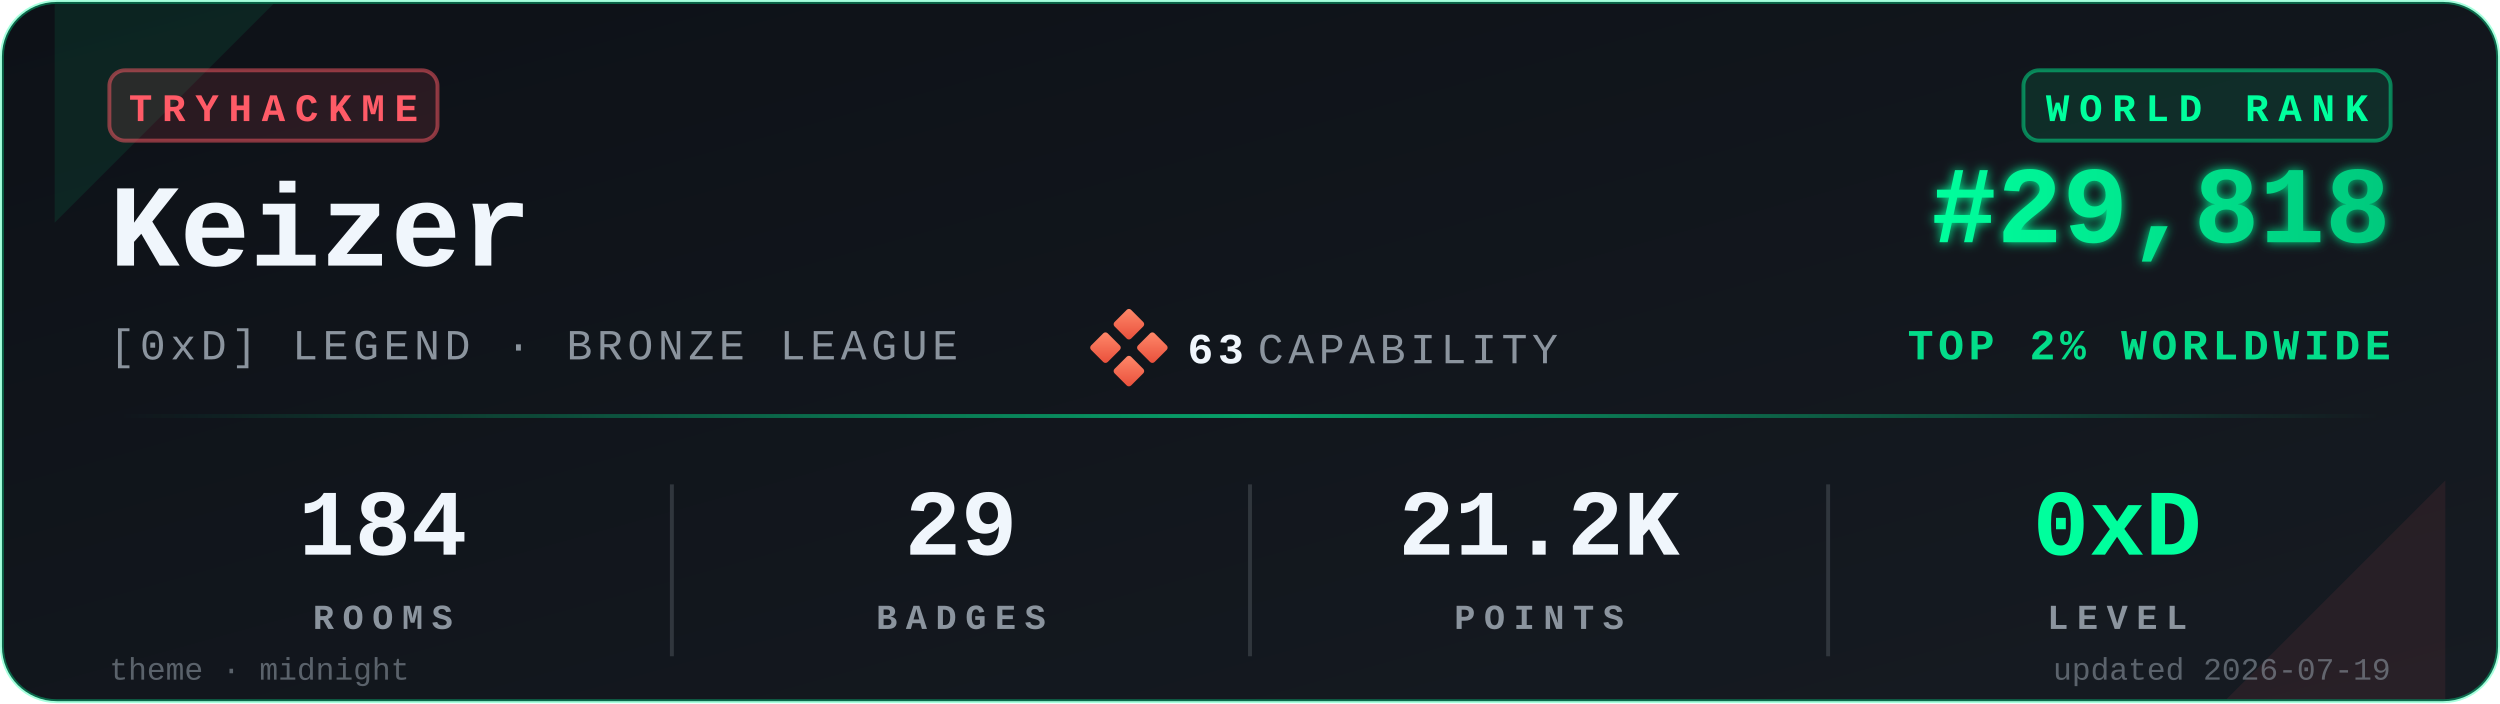
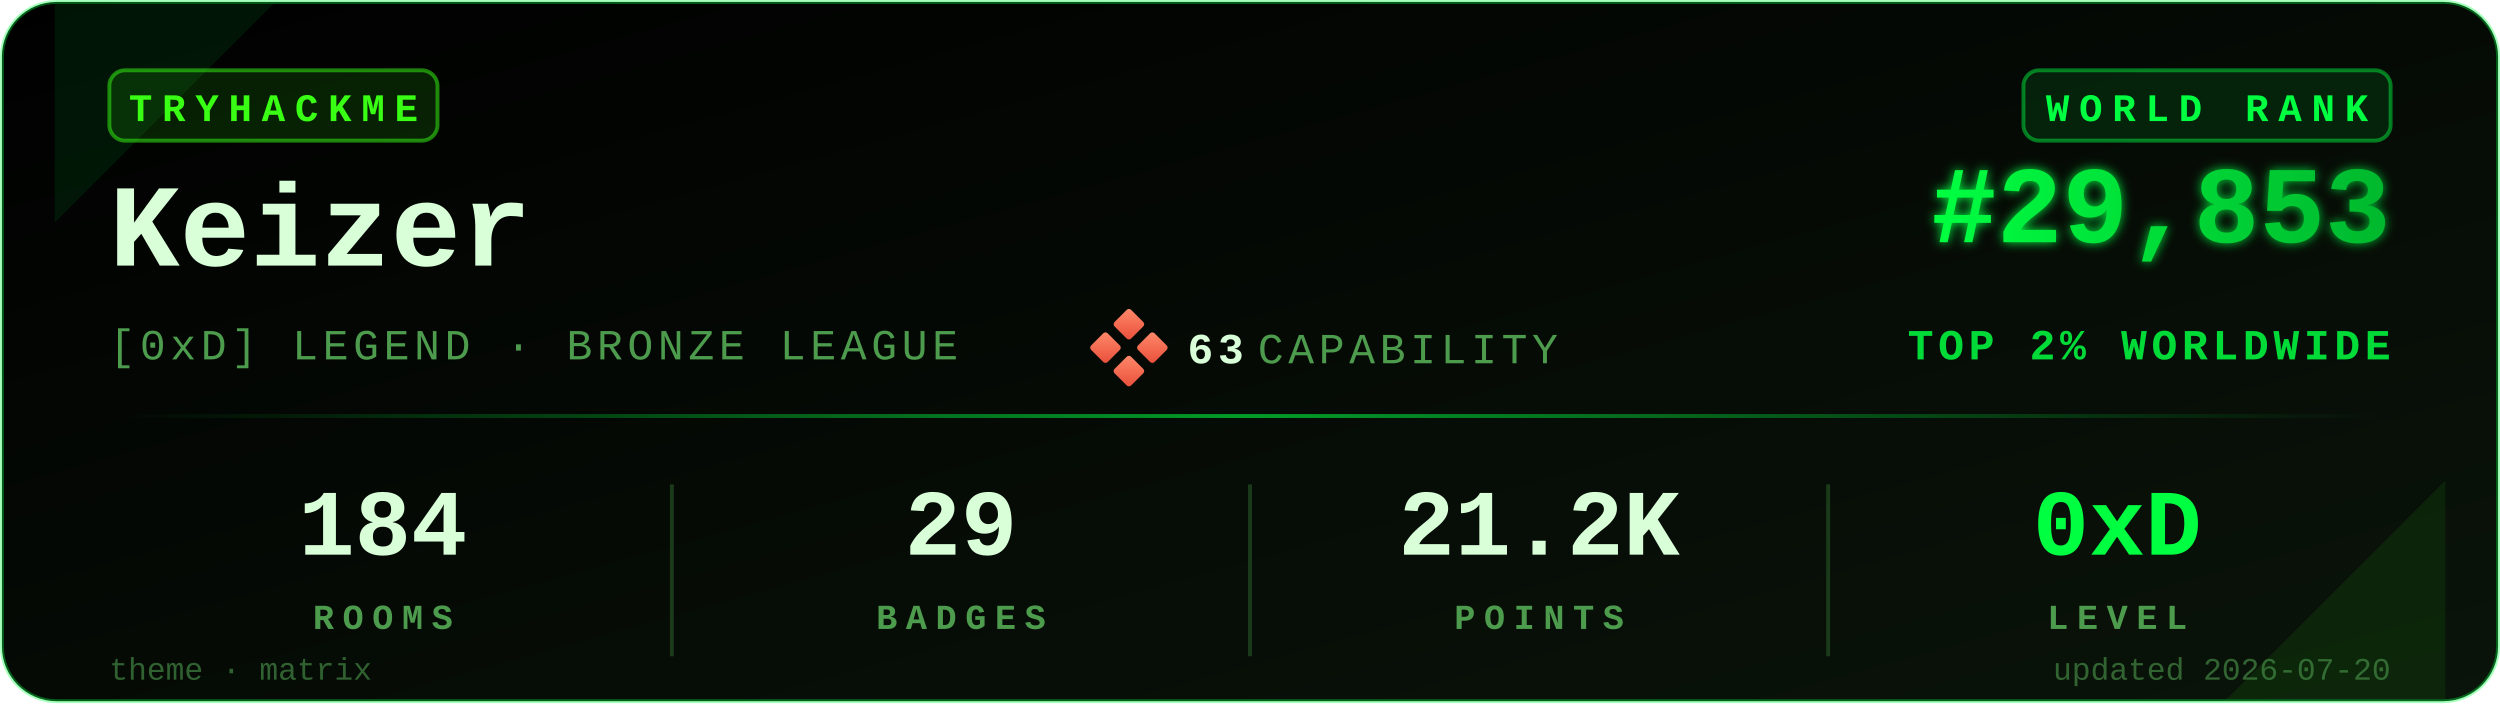
<svg xmlns="http://www.w3.org/2000/svg" viewBox="0 0 640 180" width="640" height="180" role="img" aria-label="TryHackMe stats for Keizer">
  <defs>
    <linearGradient id="bgGrad" x1="0" y1="0" x2="1" y2="1">
-       <stop offset="0%" stop-color="#0d1117" />
-       <stop offset="100%" stop-color="#161b22" />
+       <stop offset="0%" stop-color="#000000" />
+       <stop offset="100%" stop-color="#0a140a" />
    </linearGradient>
    <linearGradient id="rankGrad" x1="0" y1="0" x2="1" y2="0">
-       <stop offset="0%" stop-color="#00FF9D" />
-       <stop offset="100%" stop-color="#00C97D" />
+       <stop offset="0%" stop-color="#00FF41" />
+       <stop offset="100%" stop-color="#00B82E" />
    </linearGradient>
    <linearGradient id="accentGrad" x1="0" y1="0" x2="1" y2="0">
-       <stop offset="0%" stop-color="#00FF9D" stop-opacity="0" />
-       <stop offset="50%" stop-color="#00FF9D" stop-opacity="0.6" />
-       <stop offset="100%" stop-color="#00FF9D" stop-opacity="0" />
+       <stop offset="0%" stop-color="#00FF41" stop-opacity="0" />
+       <stop offset="50%" stop-color="#00FF41" stop-opacity="0.6" />
+       <stop offset="100%" stop-color="#00FF41" stop-opacity="0" />
    </linearGradient>
    <linearGradient id="capGrad" x1="0" y1="0" x2="1" y2="1">
      <stop offset="0%" stop-color="#ff8a6b" />
      <stop offset="100%" stop-color="#e94e3a" />
    </linearGradient>
    <filter id="glow" x="-20%" y="-20%" width="140%" height="140%">
      <feGaussianBlur stdDeviation="1.4" result="b" />
      <feMerge>
        <feMergeNode in="b" />
        <feMergeNode in="SourceGraphic" />
      </feMerge>
    </filter>
  </defs>
-   <rect x="0.5" y="0.5" width="639" height="179" rx="14" ry="14" fill="url(#bgGrad)" stroke="#00FF9D" stroke-opacity="0.35" stroke-width="1" />
-   <path d="M 14,1 L 70,1 L 14,57 Z" fill="#00FF9D" opacity="0.08" />
-   <path d="M 626,179 L 570,179 L 626,123 Z" fill="#FF5B67" opacity="0.08" />
+   <rect x="0.5" y="0.5" width="639" height="179" rx="14" ry="14" fill="url(#bgGrad)" stroke="#00FF41" stroke-opacity="0.35" stroke-width="1" />
+   <path d="M 14,1 L 70,1 L 14,57 Z" fill="#00FF41" opacity="0.08" />
+   <path d="M 626,179 L 570,179 L 626,123 Z" fill="#39FF14" opacity="0.08" />
  <g transform="translate(28,18)">
-     <rect x="0" y="0" width="84" height="18" rx="4" ry="4" fill="#FF5B67" fill-opacity="0.12" stroke="#FF5B67" stroke-opacity="0.5" />
-     <text x="42" y="13" fill="#FF5B67" font-family="ui-monospace,'SF Mono','Menlo','Cascadia Code','Consolas','Liberation Mono',monospace" font-size="10" font-weight="700" letter-spacing="2.5" text-anchor="middle">TRYHACKME</text>
+     <rect x="0" y="0" width="84" height="18" rx="4" ry="4" fill="#39FF14" fill-opacity="0.12" stroke="#39FF14" stroke-opacity="0.5" />
+     <text x="42" y="13" fill="#39FF14" font-family="ui-monospace,'SF Mono','Menlo','Cascadia Code','Consolas','Liberation Mono',monospace" font-size="10" font-weight="700" letter-spacing="2.5" text-anchor="middle">TRYHACKME</text>
  </g>
-   <text x="28" y="68" fill="#f0f6fc" font-family="ui-monospace,'SF Mono','Menlo','Cascadia Code','Consolas','Liberation Mono',monospace" font-size="30" font-weight="700">Keizer</text>
-   <text x="28" y="92" fill="#8b949e" font-family="ui-monospace,'SF Mono','Menlo','Cascadia Code','Consolas','Liberation Mono',monospace" font-size="11" font-weight="500" letter-spacing="1.2">[0xD] LEGEND · BRONZE LEAGUE</text>
+   <text x="28" y="68" fill="#D9FFD9" font-family="ui-monospace,'SF Mono','Menlo','Cascadia Code','Consolas','Liberation Mono',monospace" font-size="30" font-weight="700">Keizer</text>
+   <text x="28" y="92" fill="#4D9C4D" font-family="ui-monospace,'SF Mono','Menlo','Cascadia Code','Consolas','Liberation Mono',monospace" font-size="11" font-weight="500" letter-spacing="1.2">[0xD] LEGEND · BRONZE LEAGUE</text>
  <g transform="translate(280,80)">
    <rect x="6" y="0" width="6" height="6" rx="0.8" fill="url(#capGrad)" transform="rotate(45 9 3)" />
    <rect x="0" y="6" width="6" height="6" rx="0.8" fill="url(#capGrad)" transform="rotate(45 3 9)" />
    <rect x="12" y="6" width="6" height="6" rx="0.8" fill="url(#capGrad)" transform="rotate(45 15 9)" />
    <rect x="6" y="12" width="6" height="6" rx="0.8" fill="url(#capGrad)" transform="rotate(45 9 15)" />
-     <text x="24" y="13" fill="#f0f6fc" font-family="ui-monospace,'SF Mono','Menlo','Cascadia Code','Consolas','Liberation Mono',monospace" font-size="11" font-weight="700" letter-spacing="1.2">63</text>
-     <text x="42" y="13" fill="#8b949e" font-family="ui-monospace,'SF Mono','Menlo','Cascadia Code','Consolas','Liberation Mono',monospace" font-size="11" font-weight="500" letter-spacing="1.2">CAPABILITY</text>
+     <text x="24" y="13" fill="#D9FFD9" font-family="ui-monospace,'SF Mono','Menlo','Cascadia Code','Consolas','Liberation Mono',monospace" font-size="11" font-weight="700" letter-spacing="1.2">63</text>
+     <text x="42" y="13" fill="#4D9C4D" font-family="ui-monospace,'SF Mono','Menlo','Cascadia Code','Consolas','Liberation Mono',monospace" font-size="11" font-weight="500" letter-spacing="1.2">CAPABILITY</text>
  </g>
  <g transform="translate(612,18)">
-     <rect x="-94" y="0" width="94" height="18" rx="4" ry="4" fill="#00FF9D" fill-opacity="0.10" stroke="#00FF9D" stroke-opacity="0.45" />
-     <text x="-47" y="13" fill="#00FF9D" font-family="ui-monospace,'SF Mono','Menlo','Cascadia Code','Consolas','Liberation Mono',monospace" font-size="10" font-weight="700" letter-spacing="2.5" text-anchor="middle">WORLD RANK</text>
+     <rect x="-94" y="0" width="94" height="18" rx="4" ry="4" fill="#00FF41" fill-opacity="0.10" stroke="#00FF41" stroke-opacity="0.45" />
+     <text x="-47" y="13" fill="#00FF41" font-family="ui-monospace,'SF Mono','Menlo','Cascadia Code','Consolas','Liberation Mono',monospace" font-size="10" font-weight="700" letter-spacing="2.5" text-anchor="middle">WORLD RANK</text>
  </g>
-   <text x="612" y="62" fill="url(#rankGrad)" font-family="ui-monospace,'SF Mono','Menlo','Cascadia Code','Consolas','Liberation Mono',monospace" font-size="28" font-weight="700" text-anchor="end" filter="url(#glow)">#29,818</text>
-   <text x="612" y="92" fill="#00FF9D" fill-opacity="0.85" font-family="ui-monospace,'SF Mono','Menlo','Cascadia Code','Consolas','Liberation Mono',monospace" font-size="11" font-weight="600" letter-spacing="1.2" text-anchor="end">TOP 2% WORLDWIDE</text>
+   <text x="612" y="62" fill="url(#rankGrad)" font-family="ui-monospace,'SF Mono','Menlo','Cascadia Code','Consolas','Liberation Mono',monospace" font-size="28" font-weight="700" text-anchor="end" filter="url(#glow)">#29,853</text>
+   <text x="612" y="92" fill="#00FF41" fill-opacity="0.85" font-family="ui-monospace,'SF Mono','Menlo','Cascadia Code','Consolas','Liberation Mono',monospace" font-size="11" font-weight="600" letter-spacing="1.2" text-anchor="end">TOP 2% WORLDWIDE</text>
  <rect x="28" y="106" width="584" height="1" fill="url(#accentGrad)" />
  <g font-family="ui-monospace,'SF Mono','Menlo','Cascadia Code','Consolas','Liberation Mono',monospace" text-anchor="middle">
-     <text x="98" y="142" fill="#f0f6fc" font-size="24" font-weight="700">184</text>
-     <text x="98" y="161" fill="#8b949e" font-size="9" font-weight="600" letter-spacing="2.2">ROOMS</text>
-     <text x="246" y="142" fill="#f0f6fc" font-size="24" font-weight="700">29</text>
-     <text x="246" y="161" fill="#8b949e" font-size="9" font-weight="600" letter-spacing="2.2">BADGES</text>
-     <text x="394" y="142" fill="#f0f6fc" font-size="24" font-weight="700">21.2K</text>
-     <text x="394" y="161" fill="#8b949e" font-size="9" font-weight="600" letter-spacing="2.2">POINTS</text>
-     <text x="542" y="142" fill="#00FF9D" font-size="24" font-weight="700">0xD</text>
-     <text x="542" y="161" fill="#8b949e" font-size="9" font-weight="600" letter-spacing="2.2">LEVEL</text>
+     <text x="98" y="142" fill="#D9FFD9" font-size="24" font-weight="700">184</text>
+     <text x="98" y="161" fill="#4D9C4D" font-size="9" font-weight="600" letter-spacing="2.2">ROOMS</text>
+     <text x="246" y="142" fill="#D9FFD9" font-size="24" font-weight="700">29</text>
+     <text x="246" y="161" fill="#4D9C4D" font-size="9" font-weight="600" letter-spacing="2.2">BADGES</text>
+     <text x="394" y="142" fill="#D9FFD9" font-size="24" font-weight="700">21.2K</text>
+     <text x="394" y="161" fill="#4D9C4D" font-size="9" font-weight="600" letter-spacing="2.2">POINTS</text>
+     <text x="542" y="142" fill="#00FF41" font-size="24" font-weight="700">0xD</text>
+     <text x="542" y="161" fill="#4D9C4D" font-size="9" font-weight="600" letter-spacing="2.2">LEVEL</text>
  </g>
-   <line x1="172" y1="124" x2="172" y2="168" stroke="#30363d" stroke-width="1" />
-   <line x1="320" y1="124" x2="320" y2="168" stroke="#30363d" stroke-width="1" />
-   <line x1="468" y1="124" x2="468" y2="168" stroke="#30363d" stroke-width="1" />
-   <text x="28" y="174" fill="#8b949e" fill-opacity="0.6" font-family="ui-monospace,'SF Mono','Menlo','Cascadia Code','Consolas','Liberation Mono',monospace" font-size="8" font-weight="500">theme · midnight</text>
-   <text x="612" y="174" fill="#8b949e" fill-opacity="0.6" font-family="ui-monospace,'SF Mono','Menlo','Cascadia Code','Consolas','Liberation Mono',monospace" font-size="8" font-weight="500" text-anchor="end">updated 2026-07-19</text>
+   <line x1="172" y1="124" x2="172" y2="168" stroke="#1a3a1a" stroke-width="1" />
+   <line x1="320" y1="124" x2="320" y2="168" stroke="#1a3a1a" stroke-width="1" />
+   <line x1="468" y1="124" x2="468" y2="168" stroke="#1a3a1a" stroke-width="1" />
+   <text x="28" y="174" fill="#4D9C4D" fill-opacity="0.6" font-family="ui-monospace,'SF Mono','Menlo','Cascadia Code','Consolas','Liberation Mono',monospace" font-size="8" font-weight="500">theme · matrix</text>
+   <text x="612" y="174" fill="#4D9C4D" fill-opacity="0.6" font-family="ui-monospace,'SF Mono','Menlo','Cascadia Code','Consolas','Liberation Mono',monospace" font-size="8" font-weight="500" text-anchor="end">updated 2026-07-20</text>
</svg>
